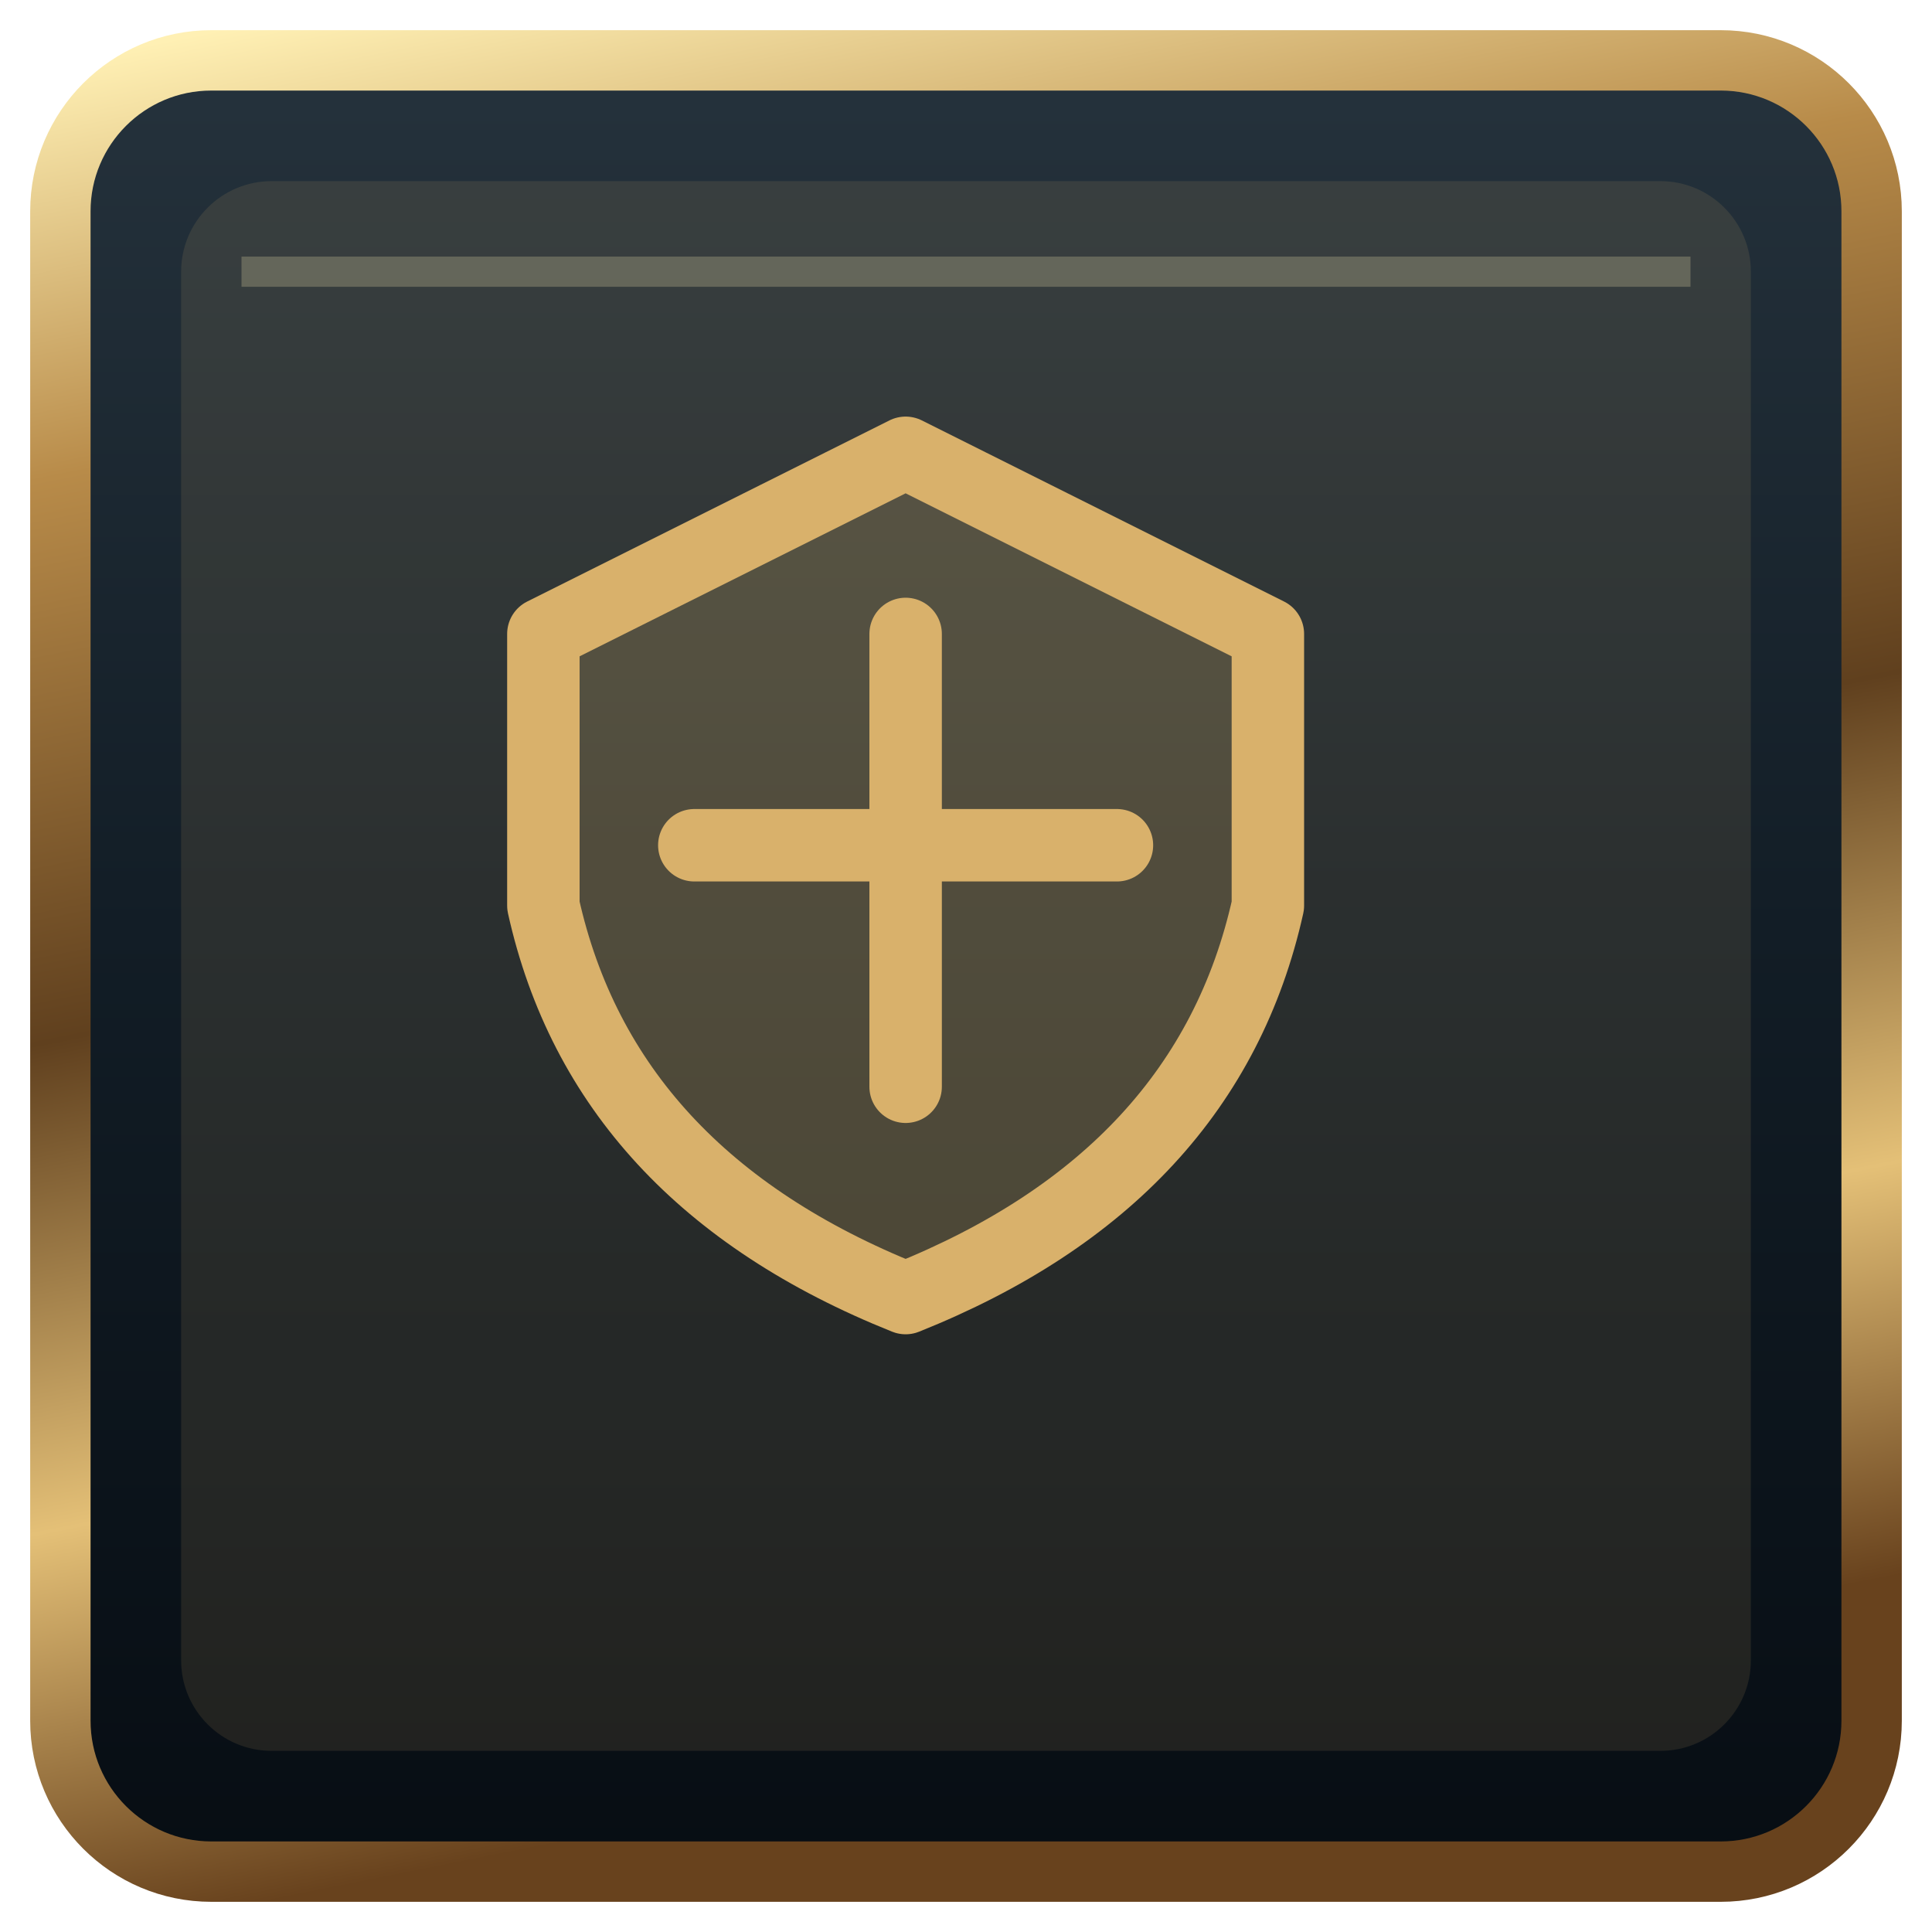
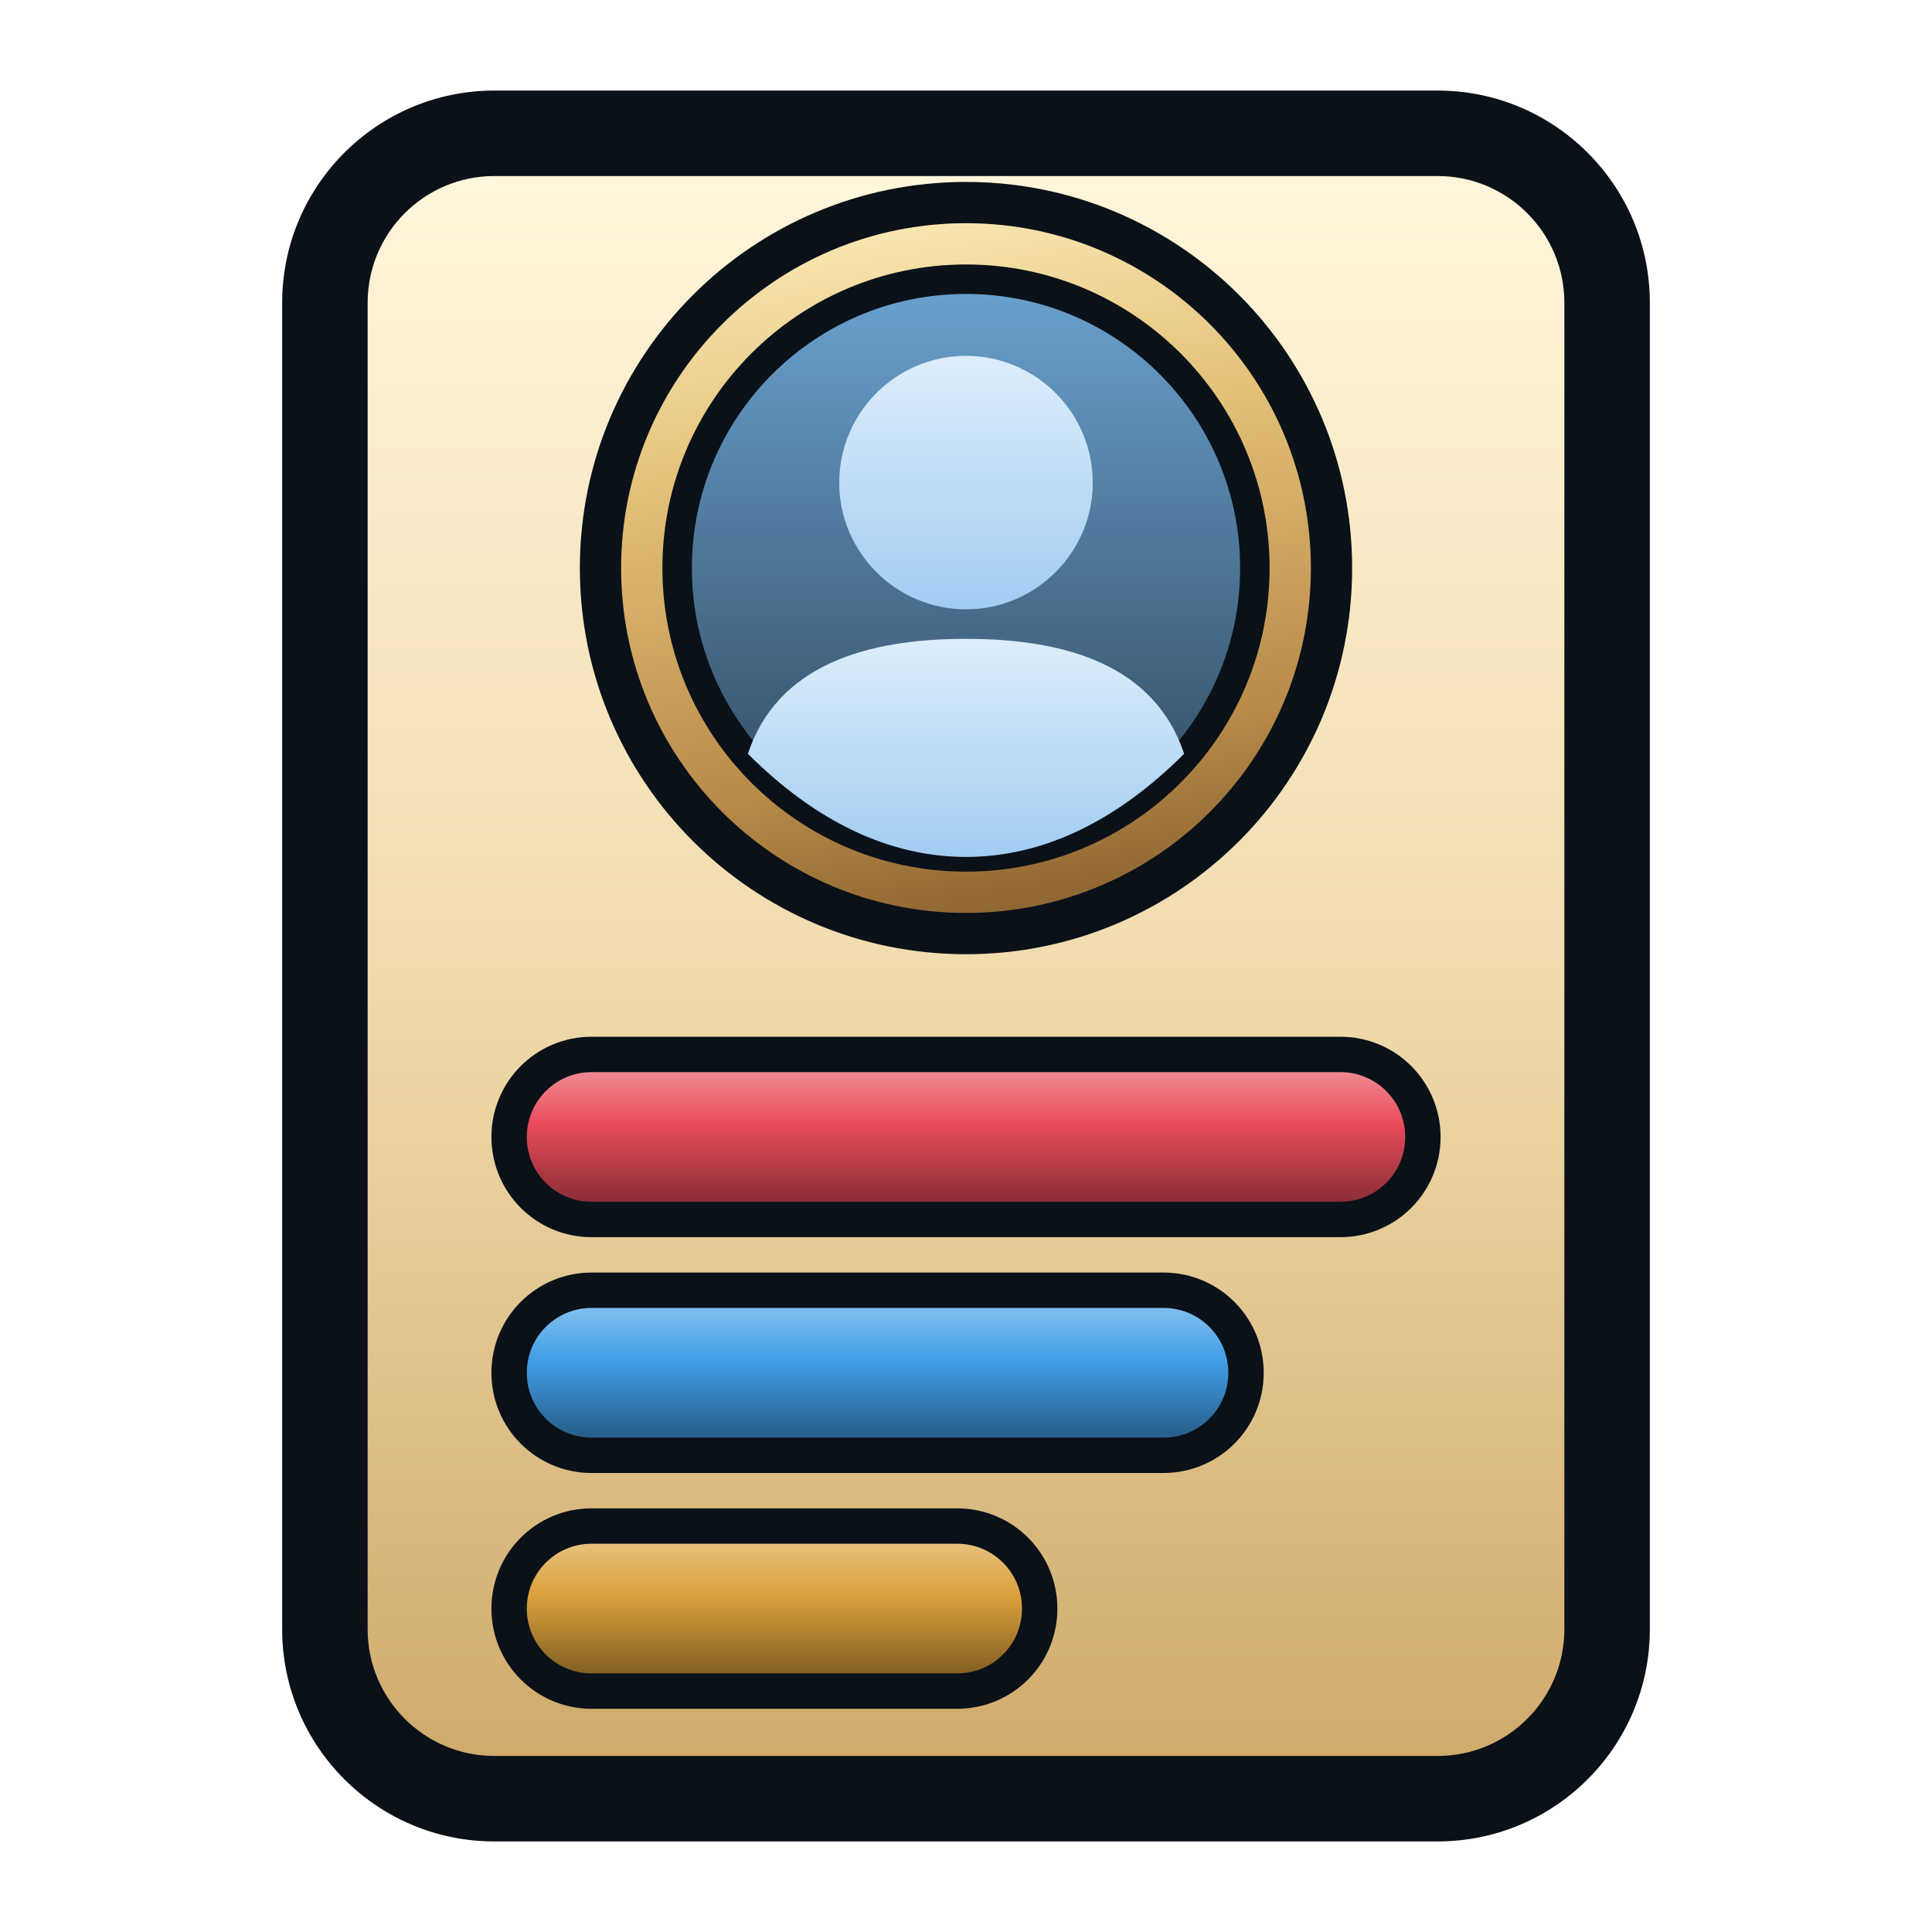
<svg xmlns="http://www.w3.org/2000/svg" width="64" height="64" viewBox="0 0 64 64">
  <defs>
-     <linearGradient id="gold" x2="0.2" y2="1">
-       <stop stop-color="#fff0b4" />
-       <stop offset=".22" stop-color="#b88b49" />
-       <stop offset=".52" stop-color="#60401e" />
-       <stop offset=".78" stop-color="#e4c077" />
-       <stop offset="1" stop-color="#68421d" />
+     <linearGradient id="linear-gradient-1" x1="32" y1="5.148" x2="32" y2="58.852" gradientUnits="userSpaceOnUse">
+       <stop offset="0" stop-color="#fff6dc" />
+       <stop offset="0.5" stop-color="#f1dcae" />
+       <stop offset="1" stop-color="#cfa96a" />
    </linearGradient>
-     <linearGradient id="dark" x2="0" y2="1">
-       <stop stop-color="#25323c" />
-       <stop offset=".48" stop-color="#121d26" />
-       <stop offset="1" stop-color="#070d13" />
+     <linearGradient id="linear-gradient-2" x1="29.564" y1="5.005" x2="34.436" y2="32.631" gradientUnits="userSpaceOnUse">
+       <stop offset="0" stop-color="#fff3c4" />
+       <stop offset="0.35" stop-color="#e4c077" />
+       <stop offset="0.72" stop-color="#b88b49" />
+       <stop offset="1" stop-color="#7a5426" />
    </linearGradient>
-     <linearGradient id="blue" x2="0" y2="1">
-       <stop stop-color="#8bb9df" />
-       <stop offset=".24" stop-color="#3e709d" />
-       <stop offset=".75" stop-color="#173957" />
-       <stop offset="1" stop-color="#0d1e30" />
+     <linearGradient id="linear-gradient-3" x1="32" y1="9.249" x2="32" y2="28.387" gradientUnits="userSpaceOnUse">
+       <stop offset="0" stop-color="#6aa2d0" />
+       <stop offset="1" stop-color="#2e465a" />
    </linearGradient>
-     <linearGradient id="red" x2="0" y2="1">
-       <stop stop-color="#ffc0ad" />
-       <stop offset=".3" stop-color="#e94c5b" />
-       <stop offset="1" stop-color="#7d1b30" />
+     <linearGradient id="linear-gradient-4" x1="32" y1="11.788" x2="32" y2="20.185" gradientUnits="userSpaceOnUse">
+       <stop offset="0" stop-color="#deedfa" />
+       <stop offset="1" stop-color="#a1cdf2" />
    </linearGradient>
-     <linearGradient id="mana" x2="0" y2="1">
-       <stop stop-color="#bdeaff" />
-       <stop offset=".3" stop-color="#419ee6" />
-       <stop offset="1" stop-color="#174c92" />
+     <linearGradient id="linear-gradient-5" x1="32" y1="21.162" x2="32" y2="28.387" gradientUnits="userSpaceOnUse">
+       <stop offset="0" stop-color="#deedfa" />
+       <stop offset="1" stop-color="#a1cdf2" />
    </linearGradient>
-     <linearGradient id="amber" x2="0" y2="1">
-       <stop stop-color="#fff0a5" />
-       <stop offset=".3" stop-color="#dba13b" />
-       <stop offset="1" stop-color="#8e5217" />
+     <linearGradient id="linear-gradient-6" x1="32" y1="34.929" x2="32" y2="40.397" gradientUnits="userSpaceOnUse">
+       <stop offset="0" stop-color="#f39da5" />
+       <stop offset="0.42" stop-color="#e94c5b" />
+       <stop offset="1" stop-color="#74262e" />
    </linearGradient>
-     <linearGradient id="purple" x2="0" y2="1">
-       <stop stop-color="#f2cfff" />
-       <stop offset=".3" stop-color="#a56de5" />
-       <stop offset="1" stop-color="#4e267d" />
+     <linearGradient id="linear-gradient-7" x1="29.071" y1="42.741" x2="29.071" y2="48.209" gradientUnits="userSpaceOnUse">
+       <stop offset="0" stop-color="#96caf1" />
+       <stop offset="0.42" stop-color="#419ee6" />
+       <stop offset="1" stop-color="#204f73" />
    </linearGradient>
-     <linearGradient id="green" x2="0" y2="1">
-       <stop stop-color="#d3ffc0" />
-       <stop offset=".3" stop-color="#68c56a" />
-       <stop offset="1" stop-color="#245e35" />
+     <linearGradient id="linear-gradient-8" x1="25.653" y1="50.552" x2="25.653" y2="56.02" gradientUnits="userSpaceOnUse">
+       <stop offset="0" stop-color="#ebcb93" />
+       <stop offset="0.42" stop-color="#dba13b" />
+       <stop offset="1" stop-color="#6e501e" />
    </linearGradient>
  </defs>
-   <rect x="2" y="2" width="60" height="60" rx="5" fill="url(#dark)" stroke="url(#gold)" stroke-width="2" />
-   <rect x="6" y="6" width="52" height="52" rx="3" fill="#d9b16b" opacity=".12" />
-   <path d="M8 9 H56" stroke="#fff0ba" opacity=".23" />
-   <g transform="translate(12 12)" stroke="#d9b16b" fill="#d9b16b" fill-opacity=".22" stroke-width="2.4" stroke-linejoin="round" stroke-linecap="round">
-     <path d="M18 3 L30 9 V18 Q28 27 18 31 Q8 27 6 18 V9Z" />
-     <path d="M18 9 V24 M11 16 H25" />
+   <g id="Layer_1" data-name="Layer 1">
+     <g id="emblem">
+       <path id="halo" d="M9.347 10.03 C9.347 6.149 12.496 3 16.377 3 L47.623 3 C51.504 3 54.653 6.149 54.653 10.03 L54.653 53.97 C54.653 57.851 51.504 61 47.623 61 L16.377 61 C12.496 61 9.347 57.851 9.347 53.97 Z" fill="#0a1118" />
+       <path id="sheet" d="M16.377 5.148 L47.623 5.148 C50.318 5.148 52.505 7.335 52.505 10.03 L52.505 53.97 C52.505 56.665 50.318 58.852 47.623 58.852 L16.377 58.852 C13.682 58.852 11.495 56.665 11.495 53.97 L11.495 10.03 C11.495 7.335 13.682 5.148 16.377 5.148 Z" fill="url(#linear-gradient-1)" stroke="#0a1118" stroke-width="1.367" stroke-linejoin="round" />
+       <path id="frame" d="M44.108 18.818 C44.108 25.507 38.689 30.926 32 30.926 C25.311 30.926 19.892 25.507 19.892 18.818 C19.892 12.13 25.311 6.71 32 6.71 C38.689 6.71 44.108 12.13 44.108 18.818 Z" fill="url(#linear-gradient-2)" stroke="#0a1118" stroke-width="1.367" stroke-linejoin="round" />
+       <path id="portrait" d="M41.569 18.818 C41.569 24.101 37.282 28.387 32 28.387 C26.718 28.387 22.431 24.101 22.431 18.818 C22.431 13.536 26.718 9.249 32 9.249 C37.282 9.249 41.569 13.536 41.569 18.818 Z" fill="url(#linear-gradient-3)" stroke="#0a1118" stroke-width="0.976" stroke-linejoin="round" />
+       <path id="head" d="M36.199 15.987 C36.199 18.301 34.314 20.185 32 20.185 C29.686 20.185 27.801 18.301 27.801 15.987 C27.801 13.672 29.686 11.788 32 11.788 C34.314 11.788 36.199 13.672 36.199 15.987 Z" fill="url(#linear-gradient-4)" />
+       <path id="shoulders" d="M24.774 24.97 C25.751 22.04 28.68 21.162 32 21.162 C35.32 21.162 38.249 22.04 39.226 24.97 C36.98 27.215 34.539 28.387 32 28.387 C29.461 28.387 27.02 27.215 24.774 24.97 Z" fill="url(#linear-gradient-5)" />
+       <path id="hp" d="M19.599 34.929 L44.401 34.929 C45.914 34.929 47.135 36.15 47.135 37.663 L47.135 37.663 C47.135 39.177 45.914 40.397 44.401 40.397 L19.599 40.397 C18.086 40.397 16.865 39.177 16.865 37.663 L16.865 37.663 C16.865 36.15 18.086 34.929 19.599 34.929 Z" fill="url(#linear-gradient-6)" stroke="#0a1118" stroke-width="1.172" stroke-linejoin="round" />
+       <path id="mp" d="M19.599 42.741 L38.542 42.741 C40.056 42.741 41.276 43.961 41.276 45.475 L41.276 45.475 C41.276 46.988 40.056 48.209 38.542 48.209 L19.599 48.209 C18.086 48.209 16.865 46.988 16.865 45.475 L16.865 45.475 C16.865 43.961 18.086 42.741 19.599 42.741 Z" fill="url(#linear-gradient-7)" stroke="#0a1118" stroke-width="1.172" stroke-linejoin="round" />
+       <path id="tp" d="M19.599 50.552 L31.707 50.552 C33.221 50.552 34.441 51.773 34.441 53.286 L34.441 53.286 C34.441 54.8 33.221 56.02 31.707 56.02 L19.599 56.02 C18.086 56.02 16.865 54.8 16.865 53.286 L16.865 53.286 C16.865 51.773 18.086 50.552 19.599 50.552 Z" fill="url(#linear-gradient-8)" stroke="#0a1118" stroke-width="1.172" stroke-linejoin="round" />
+     </g>
  </g>
</svg>
